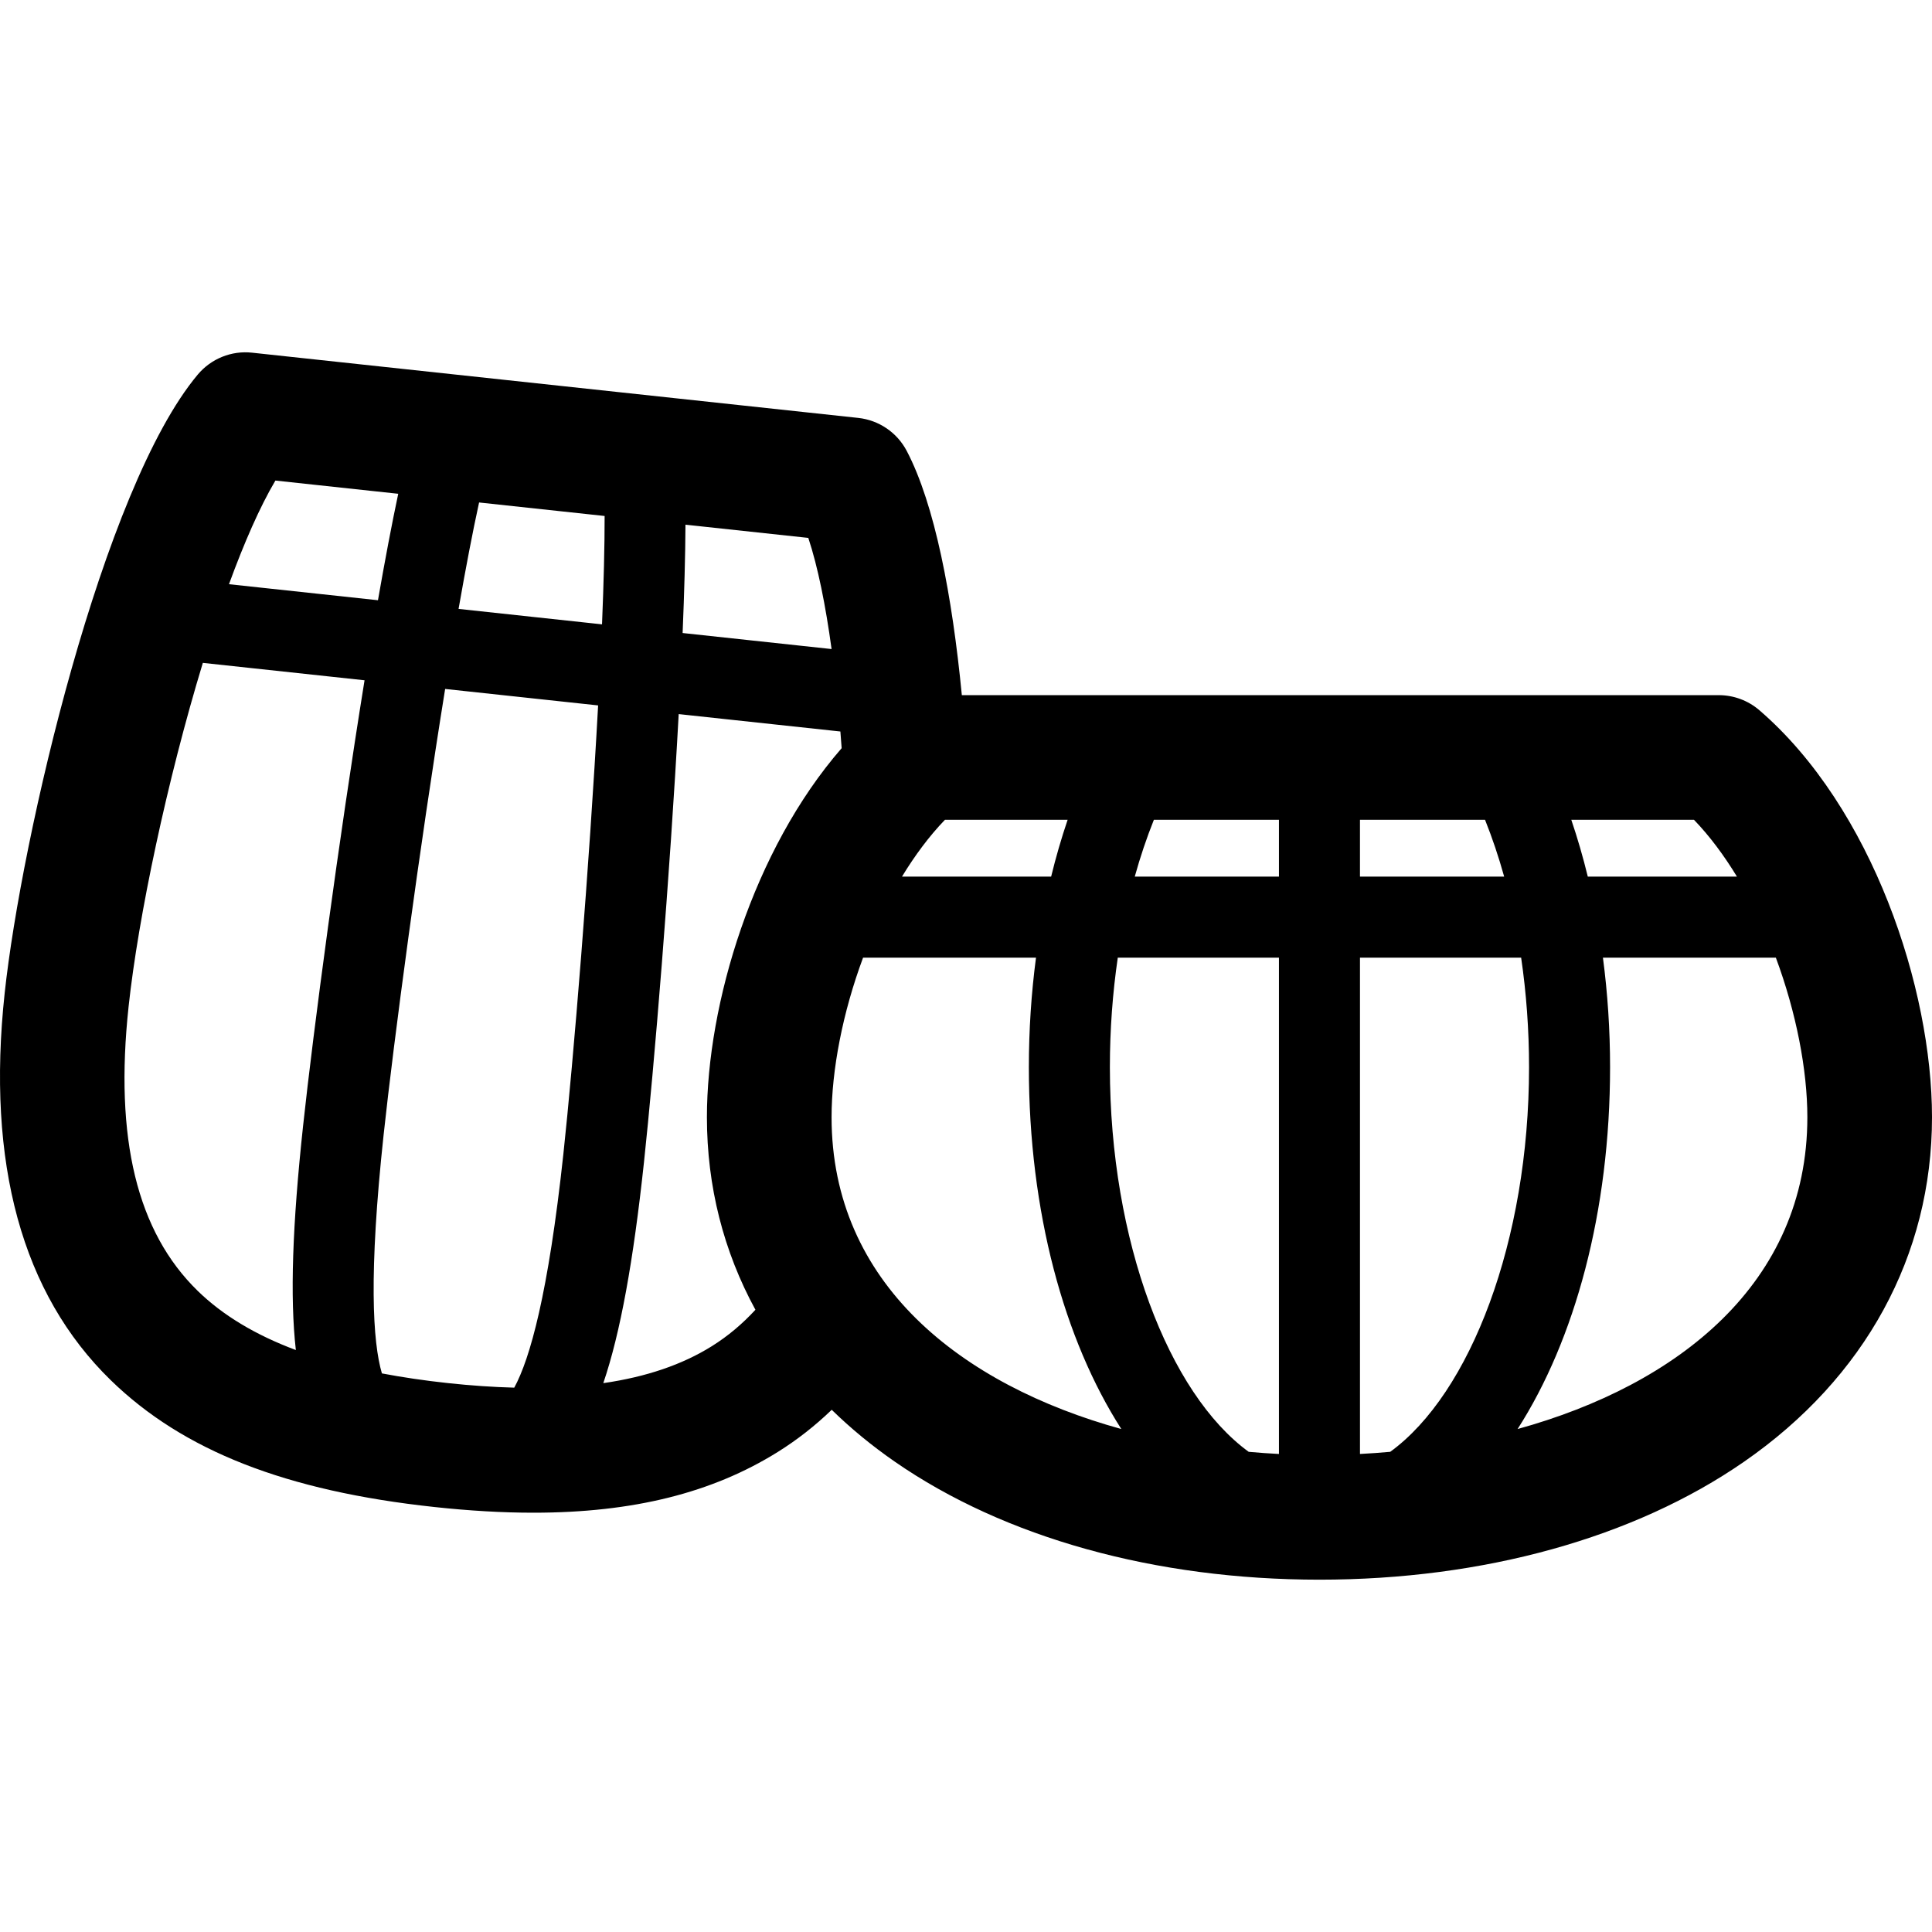
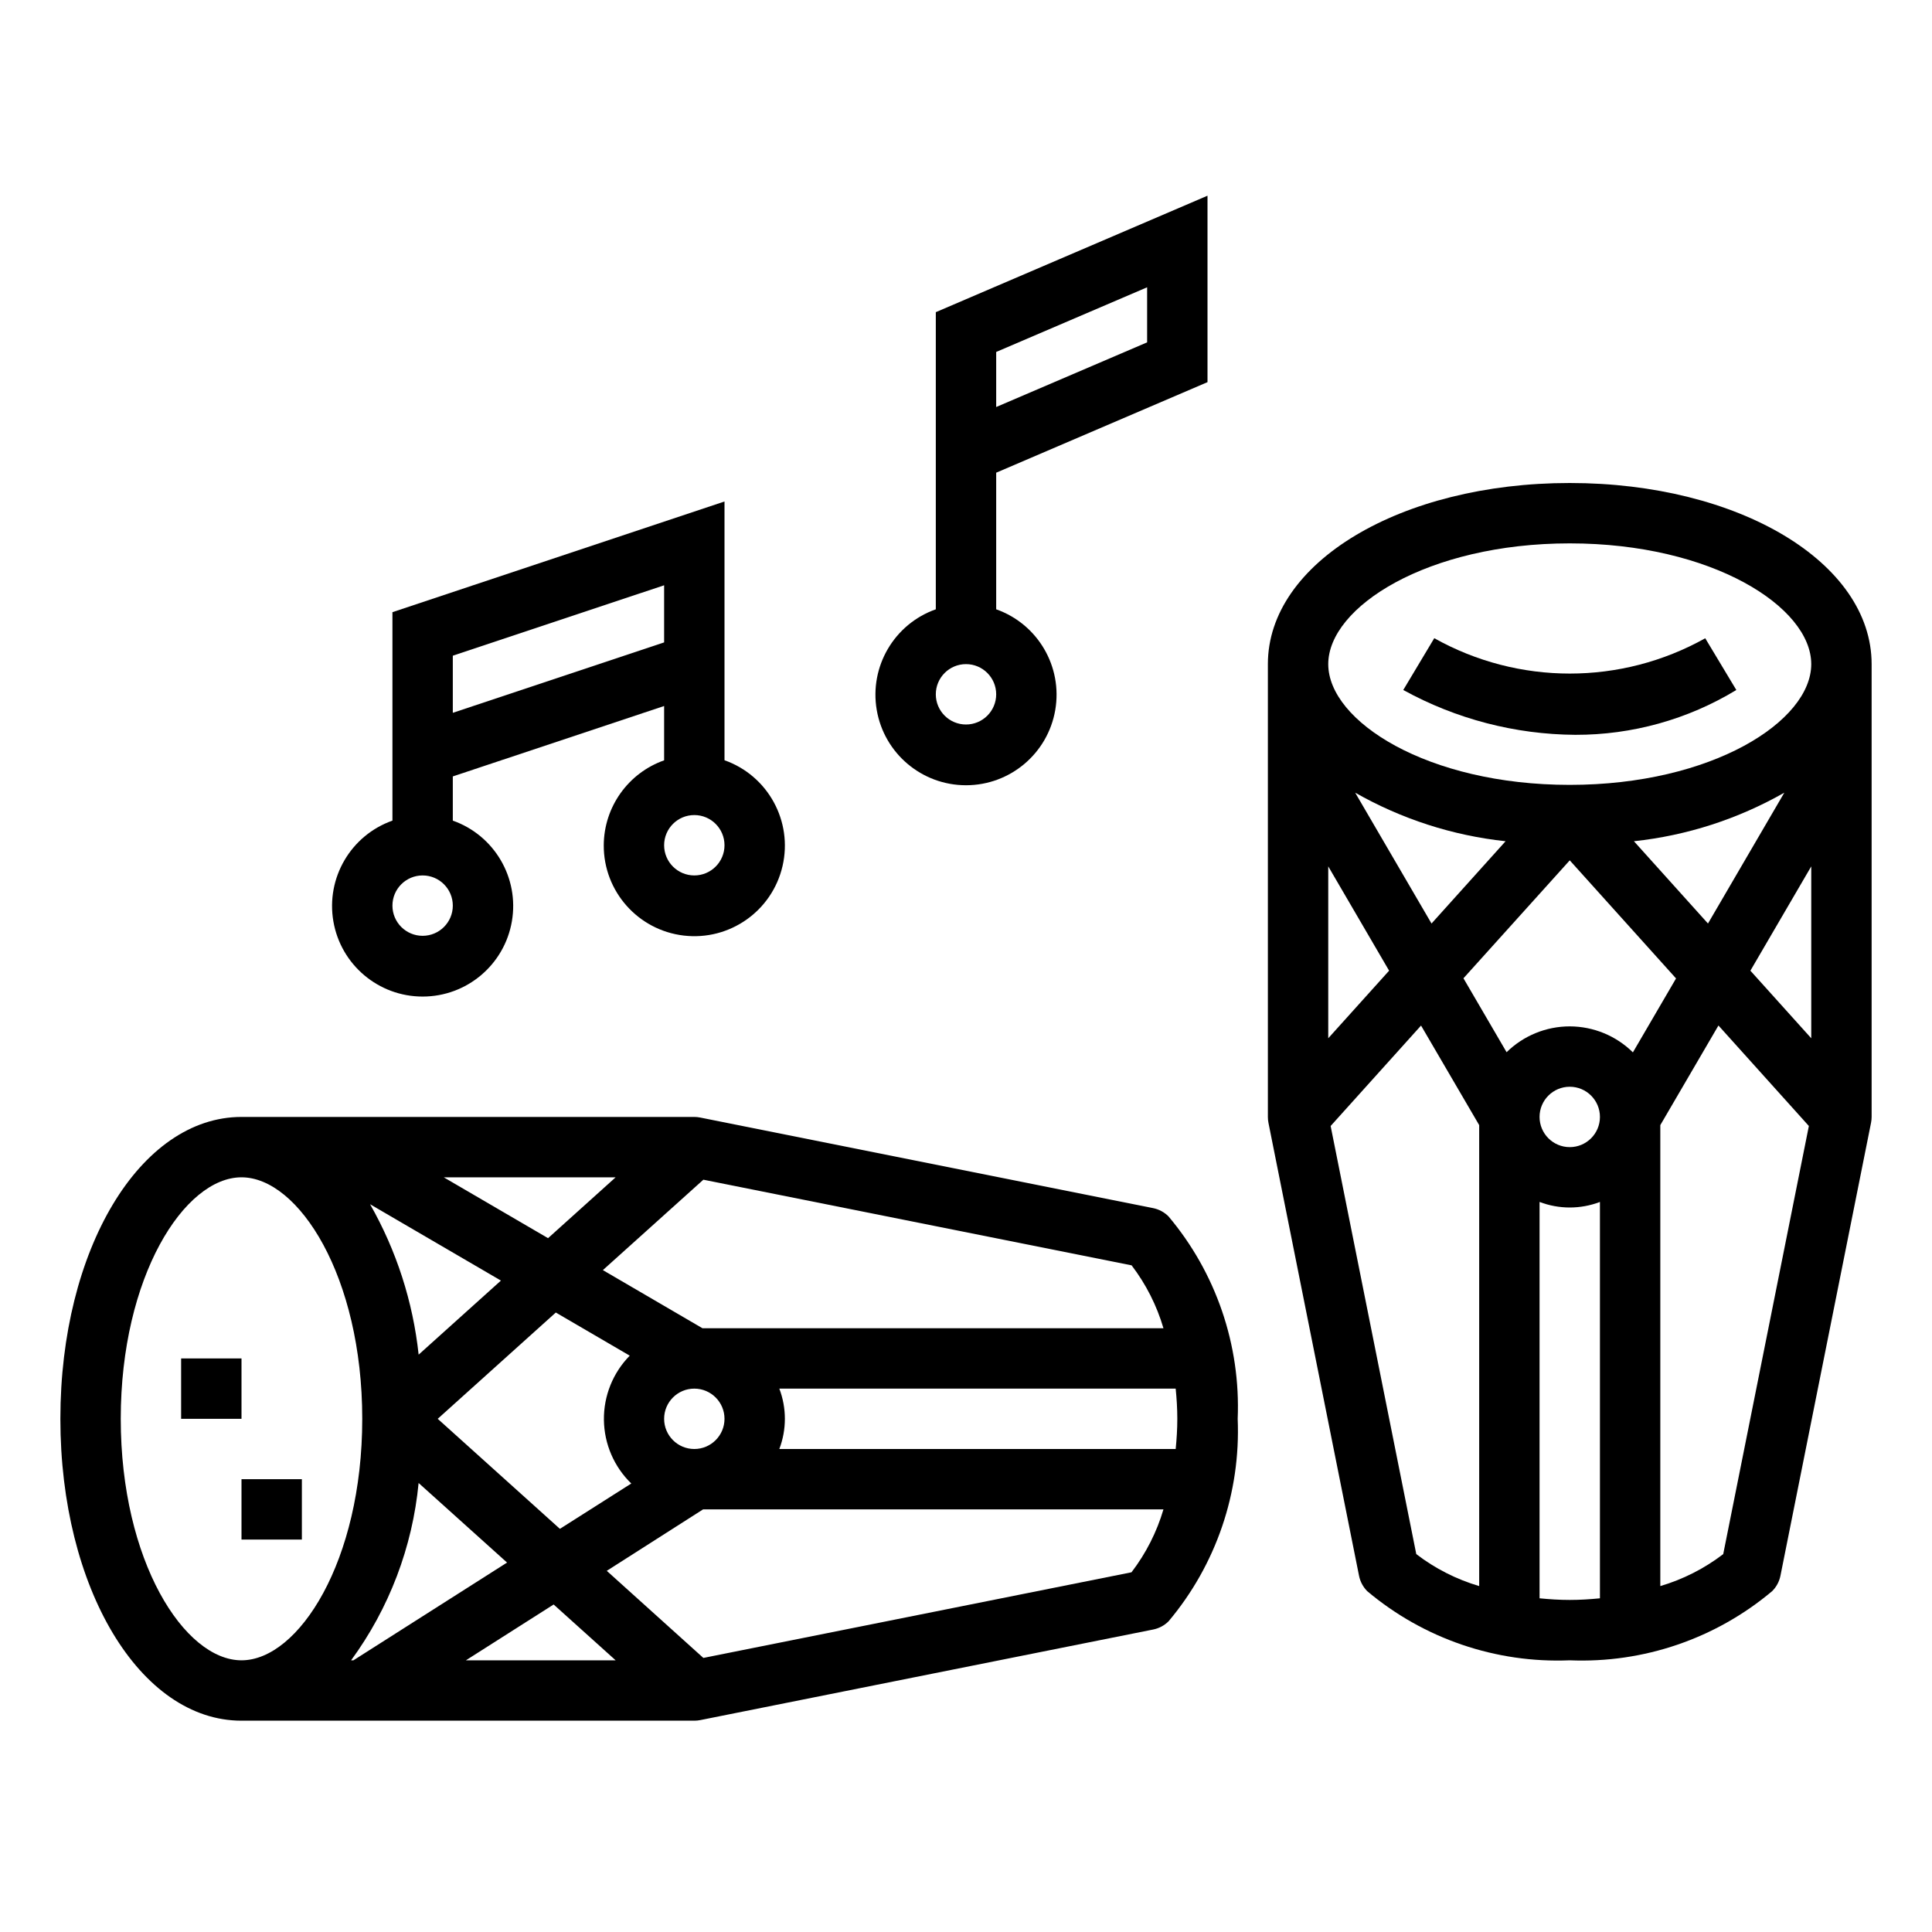
- <svg xmlns="http://www.w3.org/2000/svg" version="1.1" id="Capa_1" x="0px" y="0px" viewBox="0 0 297 297" style="enable-background:new 0 0 297 297;" xml:space="preserve">
-   <path d="M270.475,109.19c-1.739-1.501-3.961-2.327-6.259-2.327H147.86c-1.488-15.324-4.161-29.328-8.47-37.543  c-1.484-2.83-4.282-4.734-7.459-5.076L38.764,54.218c-3.183-0.353-6.318,0.923-8.37,3.372C15.748,75.069,3.29,128.778,0.718,152.669  c-2.819,26.196,2.667,46.215,16.305,59.501c11.134,10.847,26.948,17.044,49.766,19.499c5.397,0.581,10.455,0.874,15.207,0.874  c15.343,0,27.5-3.054,37.568-9.337c2.995-1.869,5.755-4.039,8.294-6.483c2.927,2.86,6.168,5.531,9.715,7.987  c16.88,11.691,40.057,18.129,65.264,18.129c25.207,0,48.384-6.438,65.264-18.129c18.636-12.907,28.9-31.717,28.9-52.966  C297,152.032,287.889,124.214,270.475,109.19z M267.015,134.761h-22.928c-0.733-3.002-1.58-5.918-2.536-8.735h18.861  C262.846,128.551,265.045,131.527,267.015,134.761z M235.055,164.056c0,26.718-9.039,50.188-21.341,59.128  c-1.548,0.14-3.099,0.25-4.649,0.33v-76.299h24.775C234.635,152.644,235.055,158.293,235.055,164.056z M170.618,164.056  c0-5.763,0.42-11.412,1.216-16.84h24.775v76.299c-1.55-0.08-3.101-0.19-4.649-0.33C179.657,214.245,170.618,190.775,170.618,164.056  z M145.262,126.026h18.861c-0.956,2.817-1.803,5.733-2.536,8.735h-22.928C140.628,131.527,142.827,128.551,145.262,126.026z   M177.382,126.026h19.227v8.735h-22.167C175.288,131.721,176.271,128.801,177.382,126.026z M209.064,134.761v-8.735h19.226  c1.111,2.776,2.094,5.695,2.941,8.735H209.064z M127.836,99.776l-22.899-2.464c0.256-6.208,0.414-11.879,0.438-16.654l18.883,2.032  C125.735,87.148,126.919,93.065,127.836,99.776z M79.056,213.319c-3.222-0.085-6.62-0.315-10.216-0.702  c-3.596-0.387-6.966-0.886-10.132-1.488c-1.415-4.848-2.05-15.182,0.267-36.706c1.539-14.298,5.478-43.852,9.455-68.513  l23.516,2.531c-1.361,24.944-3.801,54.659-5.34,68.956C84.289,198.922,81.47,208.884,79.056,213.319z M70.494,93.605  c1.098-6.261,2.167-11.861,3.154-16.361l19.298,2.077c0.008,4.608-0.14,10.307-0.399,16.658L70.494,93.605z M42.336,73.875  l18.883,2.032c-0.993,4.67-2.045,10.244-3.116,16.365l-22.903-2.465C37.527,83.443,39.944,77.916,42.336,73.875z M19.77,154.72  c1.487-13.812,5.93-34.802,11.412-52.818l24.859,2.675c-4.001,24.786-7.874,53.862-9.451,68.514  c-1.636,15.199-2.031,26.327-1.109,34.447c-6.244-2.337-11.248-5.355-15.085-9.093C21.059,189.349,17.583,175.046,19.77,154.72z   M109.418,206.951c-4.544,2.836-10.076,4.72-16.674,5.674c2.629-7.737,4.61-18.695,6.245-33.894  c1.577-14.65,3.98-43.884,5.345-68.955l24.855,2.675c0.069,0.85,0.133,1.705,0.195,2.565c-13.62,15.658-20.712,39.344-20.712,56.731  c0,10.62,2.564,20.631,7.456,29.6C114.116,203.532,111.889,205.409,109.418,206.951z M127.835,171.745  c0-7.259,1.709-16.101,4.843-24.529h26.583c-0.722,5.473-1.098,11.116-1.098,16.84c0,22.239,5.43,41.935,14.216,55.624  C147.784,212.892,127.835,197.304,127.835,171.745z M233.295,219.68c8.786-13.689,14.216-33.385,14.216-55.624  c0-5.724-0.376-11.367-1.098-16.84h26.583c3.133,8.428,4.843,17.27,4.843,24.529C277.838,197.304,257.889,212.892,233.295,219.68z" />
-   <g>
- </g>
-   <g>
- </g>
-   <g>
- </g>
-   <g>
- </g>
-   <g>
- </g>
-   <g>
- </g>
-   <g>
- </g>
-   <g>
- </g>
-   <g>
- </g>
-   <g>
- </g>
-   <g>
- </g>
-   <g>
- </g>
-   <g>
- </g>
-   <g>
- </g>
-   <g>
- </g>
+ <svg xmlns="http://www.w3.org/2000/svg" viewBox="0 0 64 64" width="512" height="512">
+   <g id="outline">
+     <path d="M8,57H23a1,1,0,0,0,.2-.02l15-3a1,1,0,0,0,.511-.273A9.789,9.789,0,0,0,41,47a9.789,9.789,0,0,0-2.293-6.707,1,1,0,0,0-.511-.273l-15-3A1,1,0,0,0,23,37H8c-3.364,0-6,4.393-6,10S4.636,57,8,57Zm3.631-2a11.849,11.849,0,0,0,2.236-5.874l2.93,2.636L11.708,55Zm9.278-5.855-2.361,1.5L14.5,47l3.912-3.521,2.449,1.429a2.985,2.985,0,0,0,.053,4.237ZM15.434,55l2.906-1.849L20.394,55Zm22.048-2.916L23.3,54.921l-3.2-2.885L23.291,50h15.25A6.408,6.408,0,0,1,37.482,52.084ZM22,47a1,1,0,1,1,1,1A1,1,0,0,1,22,47Zm16.946-1c.032.324.054.656.054,1s-.022.676-.054,1H25.816a2.809,2.809,0,0,0,0-2ZM23.3,39.079l14.186,2.837A6.408,6.408,0,0,1,38.541,44H23.271l-3.3-1.926ZM20.394,39l-2.239,2.016L14.7,39Zm-3.8,3.421-2.726,2.453a12.825,12.825,0,0,0-1.609-4.982ZM8,39c1.892,0,4,3.285,4,8s-2.108,8-4,8-4-3.285-4-8S6.108,39,8,39Z" />
+     <path d="M52,16c-5.607,0-10,2.636-10,6V37a1,1,0,0,0,.02.2l3,15a1,1,0,0,0,.273.511A9.789,9.789,0,0,0,52,55a9.789,9.789,0,0,0,6.707-2.293,1,1,0,0,0,.273-.511l3-15A1,1,0,0,0,62,37V22C62,18.636,57.607,16,52,16ZM44,28.7l2.016,3.455L44,34.394Zm.892-2.442a12.825,12.825,0,0,0,4.982,1.609l-2.453,2.726ZM49,52.541a6.408,6.408,0,0,1-2.084-1.059L44.079,37.3l2.995-3.327L49,37.271Zm4,.405c-.324.032-.656.054-1,.054s-.676-.022-1-.054V39.816a2.809,2.809,0,0,0,2,0ZM52,38a1,1,0,1,1,1-1A1,1,0,0,1,52,38Zm0-4a2.987,2.987,0,0,0-2.092.856l-1.429-2.449L52,28.5l3.521,3.912-1.429,2.449A2.987,2.987,0,0,0,52,34Zm2.126-6.133a12.825,12.825,0,0,0,4.982-1.609l-2.529,4.335Zm2.958,23.615A6.408,6.408,0,0,1,55,52.541V37.271l1.926-3.3L59.921,37.3ZM60,34.394l-2.016-2.239L60,28.7ZM52,26c-4.715,0-8-2.108-8-4s3.285-4,8-4,8,2.108,8,4S56.715,26,52,26Z" />
+     <path d="M47.512,21.141l-1.027,1.716a11.98,11.98,0,0,0,5.7,1.485,10.224,10.224,0,0,0,5.333-1.485l-1.03-1.714A9.186,9.186,0,0,1,47.512,21.141Z" />
+     <path d="M20,28a3,3,0,1,0,4-2.816V16.612L13,20.279v6.905a3,3,0,1,0,2,0V25.72l7-2.333v1.8A3,3,0,0,0,20,28Zm-6,3a1,1,0,1,1,1-1A1,1,0,0,1,14,31Zm1-7.387V21.721l7-2.333V21.28ZM23,27a1,1,0,1,1-1,1A1,1,0,0,1,23,27Z" />
+     <path d="M40,12.659V6.483l-9,3.858v9.843a3,3,0,1,0,2,0V15.659Zm-7-1,5-2.142v1.824l-5,2.142ZM32,24a1,1,0,1,1,1-1A1,1,0,0,1,32,24Z" />
+     <rect x="8" y="49" width="2" height="2" />
+     <rect x="6" y="45" width="2" height="2" />
+   </g>
</svg>
